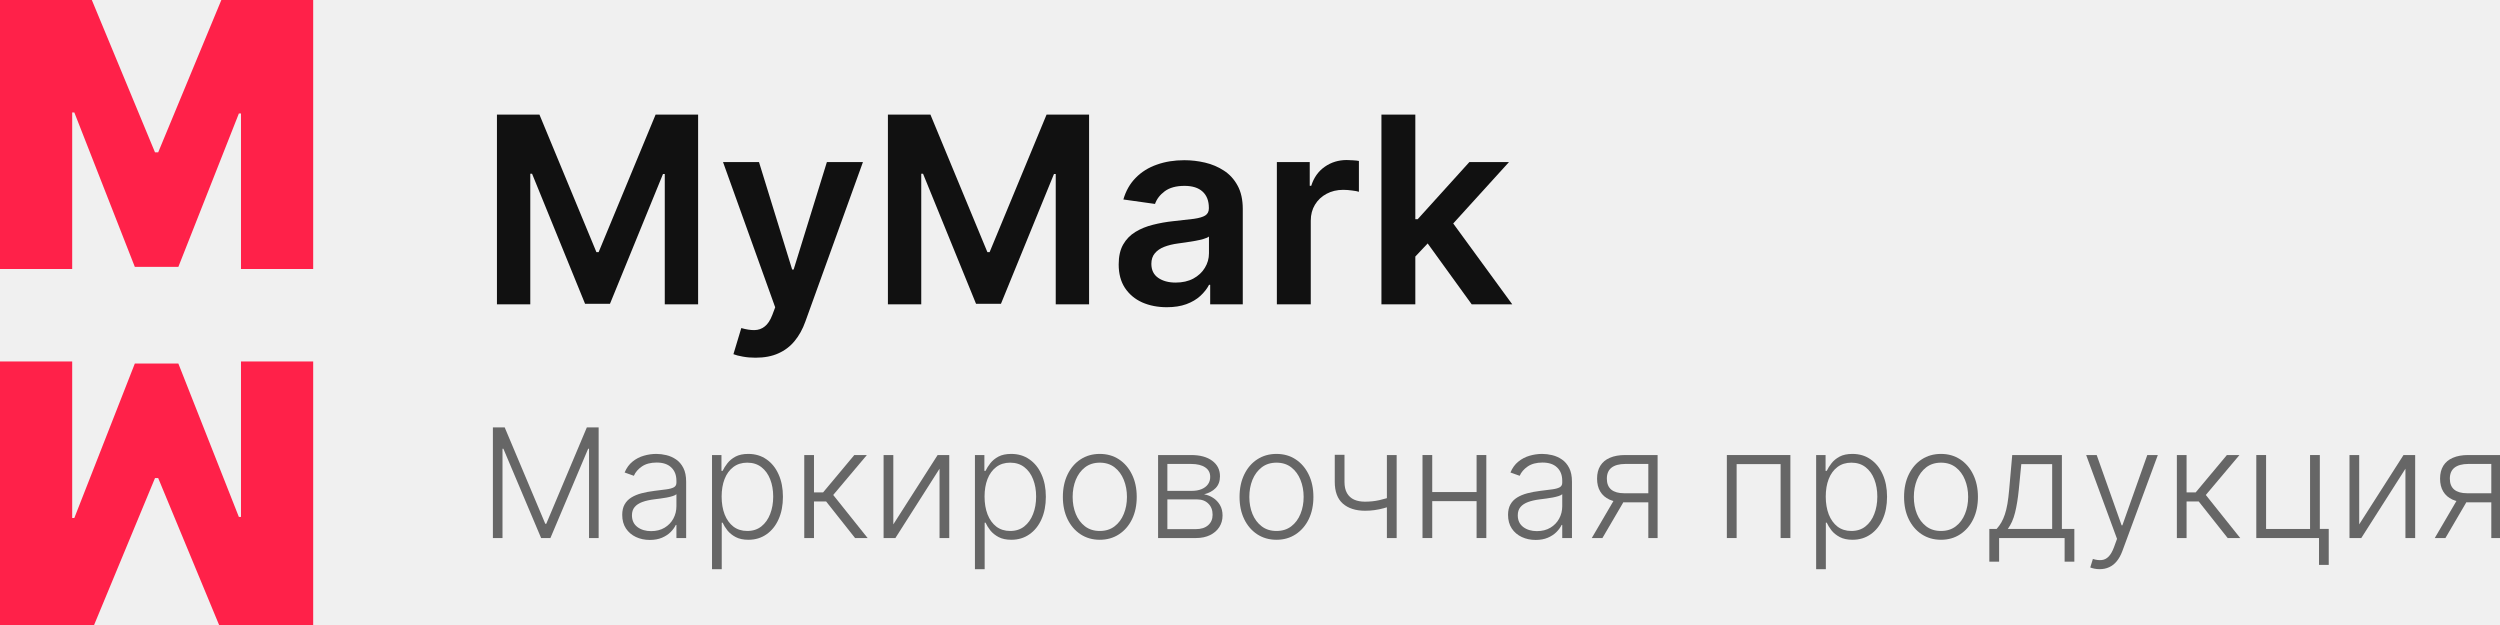
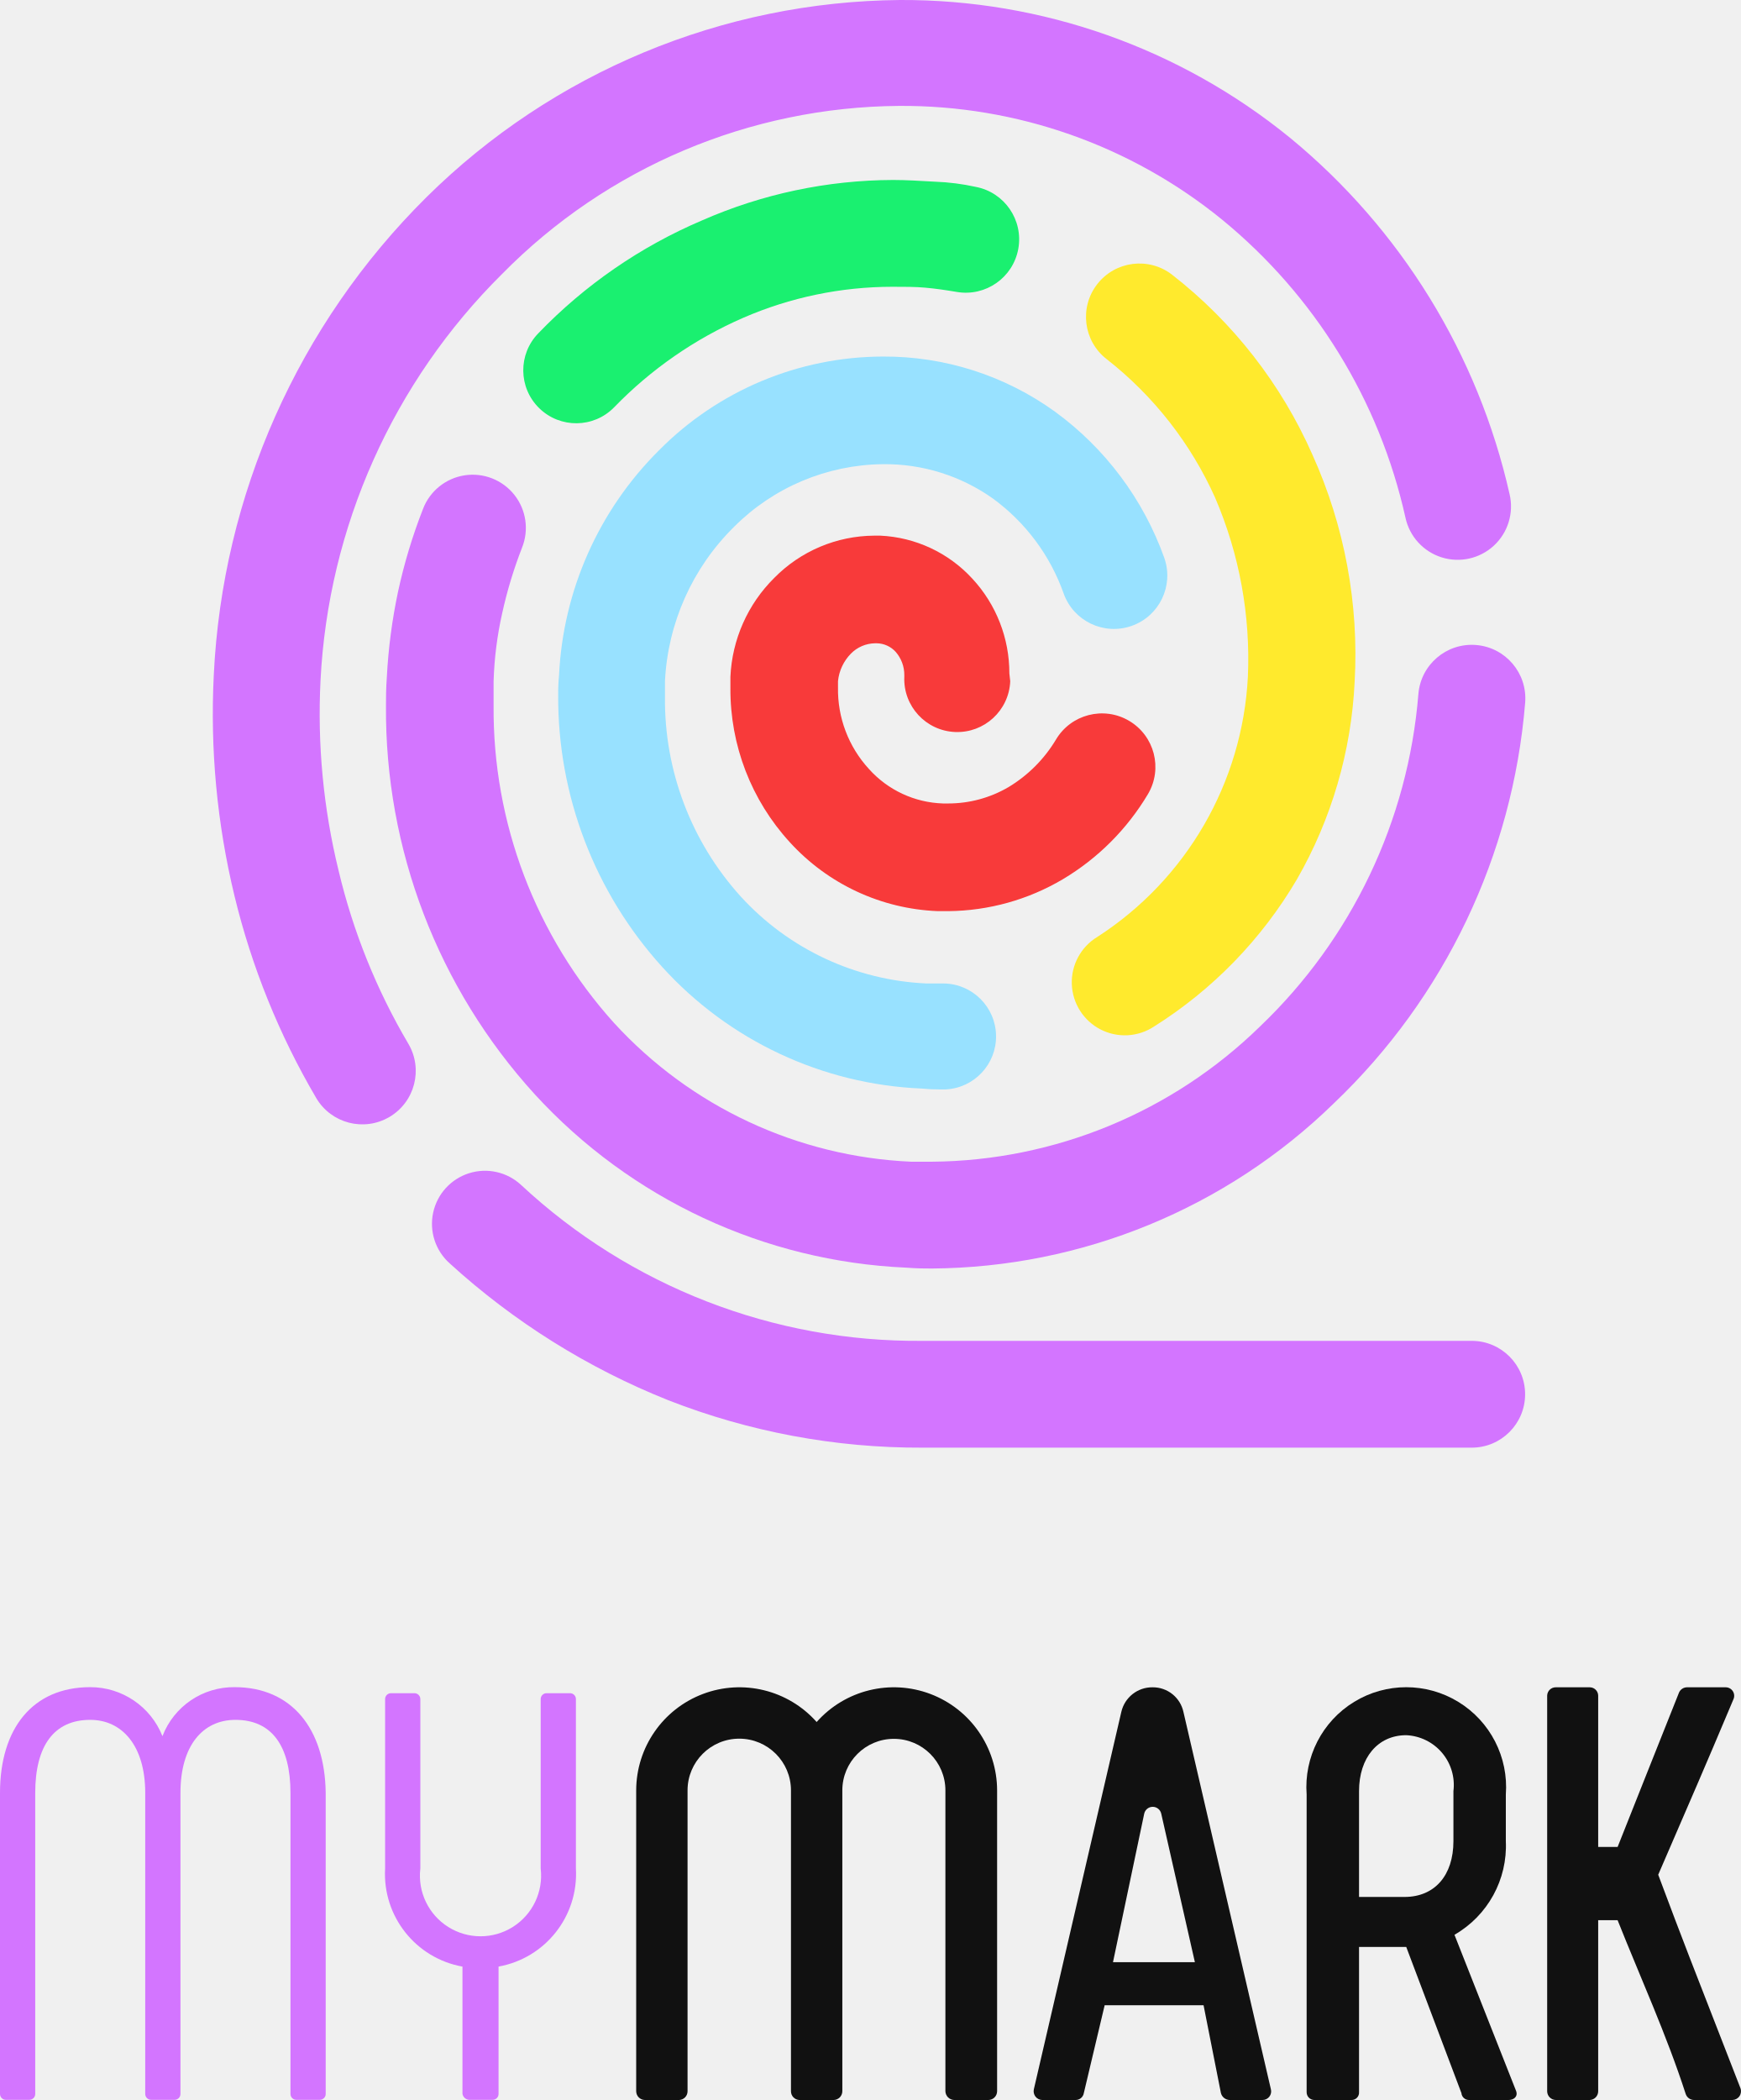
- <svg xmlns="http://www.w3.org/2000/svg" width="220" height="55" viewBox="0 0 220 55" fill="none">
-   <g clip-path="url(#clip0_152_1258)">
-     <path d="M43.731 10.087H47.472L52.483 22.185H52.681L57.692 10.087H61.434V26.783H58.5V15.312H58.343L53.678 26.734H51.486L46.821 15.288H46.665V26.783H43.731V10.087Z" fill="#111111" />
-     <path d="M66.486 31.478C66.08 31.478 65.703 31.446 65.357 31.38C65.016 31.321 64.744 31.25 64.541 31.168L65.234 28.869C65.668 28.994 66.055 29.054 66.395 29.049C66.736 29.043 67.036 28.938 67.294 28.731C67.558 28.53 67.78 28.193 67.962 27.72L68.217 27.043L63.626 14.261H66.791L69.709 23.717H69.841L72.766 14.261H75.939L70.871 28.299C70.635 28.962 70.321 29.53 69.931 30.003C69.541 30.481 69.063 30.845 68.497 31.095C67.937 31.351 67.266 31.478 66.486 31.478Z" fill="#111111" />
-     <path d="M78.136 10.087H81.878L86.889 22.185H87.087L92.097 10.087H95.839V26.783H92.905V15.312H92.749L88.084 26.734H85.891L81.227 15.288H81.07V26.783H78.136V10.087Z" fill="#111111" />
-     <path d="M102.68 27.035C101.878 27.035 101.155 26.894 100.512 26.611C99.875 26.323 99.37 25.899 98.996 25.34C98.628 24.78 98.444 24.09 98.444 23.269C98.444 22.562 98.576 21.978 98.839 21.516C99.103 21.054 99.463 20.685 99.919 20.408C100.375 20.13 100.889 19.921 101.46 19.78C102.037 19.633 102.633 19.527 103.249 19.462C103.99 19.386 104.592 19.318 105.054 19.258C105.515 19.193 105.85 19.095 106.059 18.965C106.273 18.829 106.38 18.619 106.38 18.337V18.288C106.38 17.674 106.196 17.198 105.828 16.861C105.46 16.524 104.93 16.356 104.238 16.356C103.507 16.356 102.927 16.514 102.499 16.829C102.076 17.144 101.79 17.516 101.641 17.946L98.856 17.554C99.076 16.793 99.438 16.158 99.944 15.647C100.449 15.13 101.067 14.745 101.798 14.489C102.529 14.228 103.336 14.098 104.221 14.098C104.831 14.098 105.438 14.168 106.043 14.31C106.647 14.451 107.199 14.685 107.699 15.011C108.199 15.332 108.6 15.769 108.902 16.323C109.21 16.878 109.364 17.571 109.364 18.402V26.783H106.496V25.062H106.397C106.216 25.41 105.96 25.736 105.63 26.041C105.306 26.34 104.897 26.581 104.402 26.766C103.913 26.946 103.339 27.035 102.68 27.035ZM103.455 24.867C104.054 24.867 104.573 24.75 105.012 24.516C105.452 24.277 105.79 23.962 106.026 23.571C106.268 23.179 106.389 22.753 106.389 22.291V20.815C106.295 20.891 106.136 20.962 105.911 21.027C105.691 21.092 105.444 21.149 105.169 21.198C104.894 21.247 104.622 21.291 104.353 21.329C104.084 21.367 103.85 21.399 103.652 21.427C103.207 21.486 102.809 21.584 102.457 21.72C102.106 21.856 101.828 22.046 101.625 22.291C101.422 22.53 101.32 22.84 101.32 23.22C101.32 23.764 101.521 24.174 101.922 24.451C102.323 24.728 102.834 24.867 103.455 24.867Z" fill="#111111" />
-     <path d="M112.364 26.783V14.261H115.257V16.348H115.389C115.619 15.625 116.015 15.068 116.576 14.677C117.141 14.28 117.787 14.082 118.512 14.082C118.677 14.082 118.861 14.09 119.065 14.106C119.273 14.117 119.446 14.136 119.584 14.163V16.878C119.457 16.834 119.257 16.796 118.982 16.764C118.713 16.726 118.452 16.706 118.199 16.706C117.655 16.706 117.166 16.823 116.732 17.057C116.304 17.285 115.966 17.603 115.718 18.011C115.471 18.418 115.347 18.889 115.347 19.421V26.783H112.364Z" fill="#111111" />
-     <path d="M124.286 22.853L124.277 19.291H124.755L129.305 14.261H132.791L127.195 20.424H126.577L124.286 22.853ZM121.566 26.783V10.087H124.549V26.783H121.566ZM129.511 26.783L125.39 21.084L127.401 19.005L133.08 26.783H129.511Z" fill="#111111" />
-     <path d="M43.374 37.609H44.412L47.984 46.092H48.071L51.643 37.609H52.681V47.348H51.835V39.487H51.758L48.436 47.348H47.619L44.297 39.487H44.22V47.348H43.374V37.609Z" fill="#666666" />
-     <path d="M57.184 47.514C56.738 47.514 56.331 47.429 55.963 47.257C55.594 47.083 55.301 46.833 55.083 46.506C54.865 46.176 54.756 45.777 54.756 45.308C54.756 44.946 54.825 44.642 54.963 44.395C55.1 44.147 55.296 43.944 55.549 43.786C55.802 43.627 56.102 43.502 56.448 43.41C56.794 43.318 57.176 43.247 57.592 43.196C58.006 43.146 58.355 43.101 58.641 43.063C58.929 43.025 59.148 42.965 59.299 42.882C59.45 42.8 59.525 42.667 59.525 42.483V42.312C59.525 41.814 59.374 41.422 59.073 41.137C58.775 40.849 58.346 40.704 57.785 40.704C57.253 40.704 56.818 40.82 56.482 41.052C56.148 41.283 55.914 41.556 55.78 41.87L54.967 41.579C55.134 41.18 55.365 40.861 55.66 40.624C55.955 40.383 56.285 40.21 56.65 40.105C57.016 39.998 57.386 39.944 57.761 39.944C58.043 39.944 58.336 39.98 58.641 40.053C58.948 40.126 59.233 40.253 59.496 40.433C59.759 40.611 59.972 40.86 60.136 41.18C60.299 41.497 60.381 41.9 60.381 42.388V47.348H59.525V46.192H59.472C59.37 46.408 59.217 46.617 59.016 46.82C58.814 47.023 58.56 47.189 58.256 47.319C57.951 47.449 57.594 47.514 57.184 47.514ZM57.299 46.739C57.754 46.739 58.148 46.639 58.482 46.44C58.815 46.24 59.072 45.975 59.251 45.645C59.434 45.312 59.525 44.946 59.525 44.547V43.491C59.461 43.551 59.354 43.605 59.203 43.653C59.056 43.7 58.884 43.743 58.689 43.781C58.496 43.816 58.304 43.846 58.112 43.872C57.919 43.897 57.746 43.919 57.592 43.938C57.176 43.989 56.82 44.068 56.525 44.176C56.23 44.284 56.004 44.433 55.847 44.623C55.69 44.81 55.612 45.051 55.612 45.346C55.612 45.79 55.772 46.134 56.092 46.378C56.413 46.619 56.815 46.739 57.299 46.739Z" fill="#666666" />
-     <path d="M62.657 50.087V40.043H63.489V41.437H63.59C63.693 41.218 63.834 40.995 64.013 40.766C64.193 40.535 64.43 40.34 64.725 40.181C65.023 40.023 65.398 39.944 65.85 39.944C66.459 39.944 66.991 40.102 67.446 40.419C67.904 40.733 68.26 41.174 68.513 41.741C68.769 42.305 68.898 42.963 68.898 43.715C68.898 44.469 68.769 45.13 68.513 45.698C68.26 46.265 67.904 46.707 67.446 47.024C66.991 47.341 66.462 47.5 65.859 47.5C65.414 47.5 65.04 47.421 64.739 47.262C64.441 47.104 64.199 46.909 64.013 46.677C63.83 46.443 63.689 46.214 63.59 45.992H63.513V50.087H62.657ZM63.504 43.7C63.504 44.29 63.592 44.813 63.768 45.27C63.947 45.723 64.204 46.08 64.537 46.34C64.874 46.596 65.281 46.725 65.758 46.725C66.249 46.725 66.662 46.592 66.999 46.325C67.338 46.056 67.596 45.693 67.773 45.236C67.952 44.78 68.042 44.268 68.042 43.7C68.042 43.139 67.954 42.634 67.778 42.183C67.604 41.733 67.348 41.377 67.008 41.113C66.668 40.847 66.252 40.714 65.758 40.714C65.278 40.714 64.869 40.842 64.532 41.099C64.196 41.353 63.939 41.705 63.763 42.155C63.59 42.602 63.504 43.117 63.504 43.7Z" fill="#666666" />
-     <path d="M70.775 47.348V40.043H71.631V43.329H72.434L75.179 40.043H76.285L73.323 43.558L76.352 47.348H75.246L72.698 44.128H71.631V47.348H70.775Z" fill="#666666" />
-     <path d="M78.612 46.145L82.511 40.043H83.535V47.348H82.679V41.247L78.794 47.348H77.756V40.043H78.612V46.145Z" fill="#666666" />
-     <path d="M85.794 50.087V40.043H86.626V41.437H86.727C86.83 41.218 86.971 40.995 87.15 40.766C87.33 40.535 87.567 40.34 87.862 40.181C88.16 40.023 88.535 39.944 88.987 39.944C89.596 39.944 90.128 40.102 90.583 40.419C91.041 40.733 91.397 41.174 91.65 41.741C91.906 42.305 92.035 42.963 92.035 43.715C92.035 44.469 91.906 45.13 91.65 45.698C91.397 46.265 91.041 46.707 90.583 47.024C90.128 47.341 89.599 47.5 88.996 47.5C88.551 47.5 88.177 47.421 87.876 47.262C87.578 47.104 87.336 46.909 87.15 46.677C86.967 46.443 86.826 46.214 86.727 45.992H86.65V50.087H85.794ZM86.641 43.7C86.641 44.29 86.729 44.813 86.905 45.27C87.084 45.723 87.341 46.08 87.674 46.34C88.011 46.596 88.418 46.725 88.895 46.725C89.386 46.725 89.799 46.592 90.136 46.325C90.475 46.056 90.733 45.693 90.91 45.236C91.089 44.78 91.179 44.268 91.179 43.7C91.179 43.139 91.091 42.634 90.915 42.183C90.741 41.733 90.485 41.377 90.145 41.113C89.805 40.847 89.389 40.714 88.895 40.714C88.415 40.714 88.006 40.842 87.669 41.099C87.333 41.353 87.076 41.705 86.9 42.155C86.727 42.602 86.641 43.117 86.641 43.7Z" fill="#666666" />
-     <path d="M96.782 47.5C96.144 47.5 95.58 47.34 95.09 47.02C94.603 46.699 94.221 46.257 93.946 45.693C93.67 45.125 93.532 44.471 93.532 43.729C93.532 42.981 93.67 42.323 93.946 41.755C94.221 41.185 94.603 40.741 95.09 40.424C95.58 40.104 96.144 39.944 96.782 39.944C97.42 39.944 97.983 40.104 98.47 40.424C98.957 40.744 99.338 41.188 99.614 41.755C99.893 42.323 100.032 42.981 100.032 43.729C100.032 44.471 99.894 45.125 99.619 45.693C99.343 46.257 98.96 46.699 98.47 47.02C97.983 47.34 97.42 47.5 96.782 47.5ZM96.782 46.725C97.295 46.725 97.729 46.589 98.085 46.316C98.441 46.043 98.71 45.68 98.893 45.227C99.079 44.773 99.172 44.274 99.172 43.729C99.172 43.184 99.079 42.683 98.893 42.226C98.71 41.77 98.441 41.404 98.085 41.128C97.729 40.852 97.295 40.714 96.782 40.714C96.273 40.714 95.838 40.852 95.479 41.128C95.124 41.404 94.853 41.77 94.667 42.226C94.484 42.683 94.393 43.184 94.393 43.729C94.393 44.274 94.484 44.773 94.667 45.227C94.853 45.68 95.124 46.043 95.479 46.316C95.835 46.589 96.269 46.725 96.782 46.725Z" fill="#666666" />
-     <path d="M101.911 47.348V40.043H104.82C105.605 40.043 106.223 40.212 106.675 40.547C107.13 40.884 107.358 41.337 107.358 41.908C107.358 42.342 107.231 42.689 106.978 42.949C106.725 43.209 106.385 43.393 105.959 43.501C106.244 43.548 106.509 43.651 106.752 43.81C106.999 43.968 107.199 44.178 107.353 44.437C107.507 44.697 107.584 45.008 107.584 45.37C107.584 45.75 107.488 46.089 107.296 46.387C107.103 46.685 106.832 46.92 106.483 47.091C106.134 47.262 105.72 47.348 105.243 47.348H101.911ZM102.728 46.563H105.243C105.695 46.563 106.052 46.449 106.315 46.221C106.578 45.989 106.709 45.682 106.709 45.298C106.709 44.889 106.584 44.563 106.334 44.319C106.087 44.071 105.755 43.948 105.339 43.948H102.728V46.563ZM102.728 43.196H104.872C105.206 43.196 105.494 43.146 105.738 43.044C105.981 42.943 106.169 42.8 106.3 42.616C106.435 42.429 106.501 42.21 106.497 41.96C106.497 41.602 106.35 41.324 106.055 41.128C105.76 40.928 105.348 40.828 104.82 40.828H102.728V43.196Z" fill="#666666" />
-     <path d="M112.33 47.5C111.693 47.5 111.128 47.34 110.638 47.02C110.151 46.699 109.769 46.257 109.494 45.693C109.218 45.125 109.08 44.471 109.08 43.729C109.08 42.981 109.218 42.323 109.494 41.755C109.769 41.185 110.151 40.741 110.638 40.424C111.128 40.104 111.693 39.944 112.33 39.944C112.968 39.944 113.531 40.104 114.018 40.424C114.505 40.744 114.886 41.188 115.162 41.755C115.441 42.323 115.58 42.981 115.58 43.729C115.58 44.471 115.443 45.125 115.167 45.693C114.891 46.257 114.508 46.699 114.018 47.02C113.531 47.34 112.968 47.5 112.33 47.5ZM112.33 46.725C112.843 46.725 113.278 46.589 113.633 46.316C113.989 46.043 114.258 45.68 114.441 45.227C114.627 44.773 114.72 44.274 114.72 43.729C114.72 43.184 114.627 42.683 114.441 42.226C114.258 41.77 113.989 41.404 113.633 41.128C113.278 40.852 112.843 40.714 112.33 40.714C111.821 40.714 111.386 40.852 111.028 41.128C110.672 41.404 110.401 41.77 110.215 42.226C110.032 42.683 109.941 43.184 109.941 43.729C109.941 44.274 110.032 44.773 110.215 45.227C110.401 45.68 110.672 46.043 111.028 46.316C111.383 46.589 111.818 46.725 112.33 46.725Z" fill="#666666" />
-     <path d="M122.906 40.043V47.348H122.046V40.043H122.906ZM122.589 43.653V44.461C122.297 44.566 122.02 44.655 121.757 44.727C121.494 44.797 121.23 44.851 120.964 44.889C120.701 44.927 120.421 44.946 120.122 44.946C119.292 44.943 118.64 44.732 118.166 44.314C117.695 43.895 117.459 43.258 117.459 42.402V40.02H118.315V42.402C118.315 42.808 118.388 43.139 118.536 43.396C118.683 43.653 118.892 43.843 119.161 43.967C119.43 44.087 119.747 44.147 120.113 44.147C120.562 44.147 120.985 44.103 121.382 44.014C121.78 43.925 122.182 43.805 122.589 43.653Z" fill="#666666" />
-     <path d="M130.166 43.301V44.1H125.824V43.301H130.166ZM126.036 40.043V47.348H125.18V40.043H126.036ZM130.796 40.043V47.348H129.94V40.043H130.796Z" fill="#666666" />
-     <path d="M135.136 47.514C134.69 47.514 134.283 47.429 133.915 47.257C133.546 47.083 133.253 46.833 133.035 46.506C132.817 46.176 132.708 45.777 132.708 45.308C132.708 44.946 132.777 44.642 132.915 44.395C133.052 44.147 133.248 43.944 133.501 43.786C133.754 43.627 134.054 43.502 134.4 43.41C134.746 43.318 135.128 43.247 135.544 43.196C135.958 43.146 136.307 43.101 136.592 43.063C136.881 43.025 137.1 42.965 137.251 42.882C137.402 42.8 137.477 42.667 137.477 42.483V42.312C137.477 41.814 137.326 41.422 137.025 41.137C136.727 40.849 136.298 40.704 135.737 40.704C135.205 40.704 134.77 40.82 134.434 41.052C134.1 41.283 133.866 41.556 133.732 41.87L132.919 41.579C133.086 41.18 133.317 40.861 133.612 40.624C133.907 40.383 134.237 40.21 134.602 40.105C134.967 39.998 135.338 39.944 135.713 39.944C135.995 39.944 136.288 39.98 136.592 40.053C136.9 40.126 137.185 40.253 137.448 40.433C137.711 40.611 137.924 40.86 138.088 41.18C138.251 41.497 138.333 41.9 138.333 42.388V47.348H137.477V46.192H137.424C137.322 46.408 137.169 46.617 136.967 46.82C136.765 47.023 136.512 47.189 136.208 47.319C135.903 47.449 135.546 47.514 135.136 47.514ZM135.251 46.739C135.706 46.739 136.1 46.639 136.434 46.44C136.767 46.24 137.023 45.975 137.203 45.645C137.386 45.312 137.477 44.946 137.477 44.547V43.491C137.413 43.551 137.306 43.605 137.155 43.653C137.007 43.7 136.836 43.743 136.64 43.781C136.448 43.816 136.256 43.846 136.064 43.872C135.871 43.897 135.698 43.919 135.544 43.938C135.128 43.989 134.772 44.068 134.477 44.176C134.182 44.284 133.956 44.433 133.799 44.623C133.642 44.81 133.564 45.051 133.564 45.346C133.564 45.79 133.724 46.134 134.044 46.378C134.365 46.619 134.767 46.739 135.251 46.739Z" fill="#666666" />
-     <path d="M145.052 47.348V40.828H143.018C142.489 40.831 142.087 40.941 141.811 41.156C141.539 41.372 141.403 41.694 141.403 42.122C141.403 42.55 141.532 42.871 141.792 43.087C142.052 43.299 142.43 43.406 142.927 43.406H145.292V44.204H142.927C142.417 44.204 141.984 44.124 141.628 43.962C141.276 43.8 141.007 43.564 140.821 43.253C140.635 42.943 140.542 42.565 140.542 42.122C140.542 41.675 140.636 41.297 140.826 40.99C141.018 40.679 141.298 40.444 141.667 40.286C142.039 40.124 142.489 40.043 143.018 40.043H145.869V47.348H145.052ZM140.076 47.348L142.201 43.715H143.138L141.013 47.348H140.076Z" fill="#666666" />
-     <path d="M151.963 47.348V40.043H157.554V47.348H156.693V40.842H152.823V47.348H151.963Z" fill="#666666" />
-     <path d="M159.82 50.087V40.043H160.651V41.437H160.752C160.855 41.218 160.996 40.995 161.175 40.766C161.355 40.535 161.592 40.34 161.887 40.181C162.185 40.023 162.56 39.944 163.012 39.944C163.621 39.944 164.153 40.102 164.608 40.419C165.066 40.733 165.422 41.174 165.675 41.741C165.932 42.305 166.06 42.963 166.06 43.715C166.06 44.469 165.932 45.13 165.675 45.698C165.422 46.265 165.066 46.707 164.608 47.024C164.153 47.341 163.624 47.5 163.021 47.5C162.576 47.5 162.203 47.421 161.901 47.262C161.603 47.104 161.361 46.909 161.175 46.677C160.993 46.443 160.852 46.214 160.752 45.992H160.675V50.087H159.82ZM160.666 43.7C160.666 44.29 160.754 44.813 160.93 45.27C161.11 45.723 161.366 46.08 161.699 46.34C162.036 46.596 162.443 46.725 162.921 46.725C163.411 46.725 163.824 46.592 164.161 46.325C164.501 46.056 164.759 45.693 164.935 45.236C165.114 44.78 165.204 44.268 165.204 43.7C165.204 43.139 165.116 42.634 164.94 42.183C164.767 41.733 164.51 41.377 164.171 41.113C163.831 40.847 163.414 40.714 162.921 40.714C162.44 40.714 162.031 40.842 161.695 41.099C161.358 41.353 161.102 41.705 160.925 42.155C160.752 42.602 160.666 43.117 160.666 43.7Z" fill="#666666" />
-     <path d="M170.808 47.5C170.17 47.5 169.606 47.34 169.115 47.02C168.628 46.699 168.247 46.257 167.971 45.693C167.695 45.125 167.558 44.471 167.558 43.729C167.558 42.981 167.695 42.323 167.971 41.755C168.247 41.185 168.628 40.741 169.115 40.424C169.606 40.104 170.17 39.944 170.808 39.944C171.445 39.944 172.008 40.104 172.495 40.424C172.982 40.744 173.364 41.188 173.639 41.755C173.918 42.323 174.058 42.981 174.058 43.729C174.058 44.471 173.92 45.125 173.644 45.693C173.368 46.257 172.985 46.699 172.495 47.02C172.008 47.34 171.445 47.5 170.808 47.5ZM170.808 46.725C171.32 46.725 171.755 46.589 172.11 46.316C172.466 46.043 172.735 45.68 172.918 45.227C173.104 44.773 173.197 44.274 173.197 43.729C173.197 43.184 173.104 42.683 172.918 42.226C172.735 41.77 172.466 41.404 172.11 41.128C171.755 40.852 171.32 40.714 170.808 40.714C170.298 40.714 169.864 40.852 169.505 41.128C169.149 41.404 168.878 41.77 168.692 42.226C168.509 42.683 168.418 43.184 168.418 43.729C168.418 44.274 168.509 44.773 168.692 45.227C168.878 45.68 169.149 46.043 169.505 46.316C169.86 46.589 170.295 46.725 170.808 46.725Z" fill="#666666" />
-     <path d="M175.061 49.426V46.549H175.701C175.861 46.371 176 46.179 176.119 45.974C176.237 45.767 176.34 45.533 176.427 45.27C176.516 45.003 176.592 44.694 176.653 44.342C176.713 43.987 176.765 43.574 176.806 43.101L177.076 40.043H181.446V46.549H182.542V49.426H181.686V47.348H175.922V49.426H175.061ZM176.686 46.549H180.59V40.842H177.874L177.653 43.101C177.576 43.868 177.467 44.537 177.326 45.108C177.185 45.679 176.971 46.159 176.686 46.549Z" fill="#666666" />
-     <path d="M184.769 50.087C184.599 50.087 184.441 50.071 184.293 50.039C184.146 50.008 184.029 49.973 183.942 49.935L184.173 49.188C184.465 49.277 184.724 49.309 184.952 49.283C185.179 49.261 185.381 49.16 185.558 48.979C185.734 48.801 185.891 48.529 186.029 48.161L186.298 47.419L183.582 40.043H184.509L186.702 46.23H186.769L188.961 40.043H189.889L186.764 48.503C186.633 48.855 186.471 49.148 186.279 49.383C186.086 49.621 185.864 49.797 185.61 49.911C185.36 50.028 185.08 50.087 184.769 50.087Z" fill="#666666" />
-     <path d="M191.564 47.348V40.043H192.419V43.329H193.222L195.967 40.043H197.073L194.112 43.558L197.14 47.348H196.035L193.487 44.128H192.419V47.348H191.564Z" fill="#666666" />
-     <path d="M204.145 40.043V46.544H204.929V49.711H204.073V47.348H198.554V40.043H199.415V46.549H203.285V40.043H204.145Z" fill="#666666" />
-     <path d="M207.61 46.145L211.509 40.043H212.534V47.348H211.678V41.247L207.793 47.348H206.755V40.043H207.61V46.145Z" fill="#666666" />
-     <path d="M219.235 47.348V40.828H217.202C216.673 40.831 216.271 40.941 215.995 41.156C215.723 41.372 215.586 41.694 215.586 42.122C215.586 42.55 215.716 42.871 215.976 43.087C216.235 43.299 216.614 43.406 217.11 43.406H219.476V44.204H217.11C216.601 44.204 216.168 44.124 215.812 43.962C215.46 43.8 215.191 43.564 215.005 43.253C214.819 42.943 214.726 42.565 214.726 42.122C214.726 41.675 214.82 41.297 215.009 40.99C215.202 40.679 215.482 40.444 215.851 40.286C216.223 40.124 216.673 40.043 217.202 40.043H220.053V47.348H219.235ZM214.259 47.348L216.384 43.715H217.322L215.197 47.348H214.259Z" fill="#666666" />
-     <path d="M0 0H8.081L13.64 13.407H13.92L19.479 0H27.56V23.671H21.207V9.986H21.021L15.695 23.486H11.865L6.54 9.894H6.353V23.671H0V0Z" fill="#FF2149" />
-     <path d="M0 55.478H8.081L13.64 42.071H13.92L19.479 55.478H27.56V31.808H21.207V45.492H21.021L15.695 31.992H11.865L6.54 45.585H6.353V31.808H0V55.478Z" fill="#FF2149" />
-   </g>
+ <svg xmlns="http://www.w3.org/2000/svg" id="Слой_1" data-name="Слой 1" viewBox="0 0 50.167 60.501">
  <defs>
-     <clipPath id="clip0_152_1258">
-       <rect width="220" height="55" fill="white" />
-     </clipPath>
+     <style>.cls-1,.cls-2{fill:#111;}.cls-1,.cls-3,.cls-4,.cls-5,.cls-6,.cls-7{fill-rule:evenodd;}.cls-3{fill:#d375ff;}.cls-4{fill:#1af070;}.cls-5{fill:#ffea2d;}.cls-6{fill:#98e1ff;}.cls-7{fill:#f83a3a;}</style>
  </defs>
+   <path class="cls-1" d="M43.691,60.251l-1.78-4.51a2.954,2.954,0,0,0,1.48-2.7v-1.34a2.878,2.878,0,1,0-5.74,0v8.57a.224.224,0,0,0,.22.23h1.07a.213.213,0,0,0,.22-.23v-4.18h1.36l1.59,4.21a.218.218,0,0,0,.22.2h1.14C43.621,60.501,43.742,60.401,43.691,60.251Zm-1.81-7.21c0,.99-.54,1.61-1.41,1.61h-1.31v-3.05c0-.96.54-1.61,1.36-1.61a1.435,1.435,0,0,1,1.36,1.61Z" />
+   <path class="cls-2" d="M49.922,60.501h-1.11a.255.255,0,0,1-.24-.18c-.55-1.7-1.3-3.34-1.96-5h-.56v4.93a.252.252,0,0,1-.24.25h-.98a.254.254,0,0,1-.25-.25v-11.4a.246.246,0,0,1,.25-.24h.98a.243.243,0,0,1,.24.24v4.36h.56c.8-2.02.82-2.06,1.77-4.45a.253.253,0,0,1,.23-.15h1.11a.245.245,0,0,1,.23.34c-.97,2.3-1.03,2.42-2.17,5.06.79,2.11.83,2.19,2.37,6.15A.253.253,0,0,1,49.922,60.501Z" />
+   <path class="cls-3" d="M6.762,48.607a2.2,2.2,0,0,0-2.081,1.412,2.235,2.235,0,0,0-2.081-1.412C.941,48.607,0,49.796,0,51.654v8.669a.169.169,0,0,0,.173.173H.842a.169.169,0,0,0,.173-.173V51.654c0-1.362.545-2.105,1.585-2.105.916,0,1.585.743,1.585,2.105v8.669a.169.169,0,0,0,.173.173h.669a.169.169,0,0,0,.173-.173V51.654c0-1.362.644-2.105,1.585-2.105,1.04,0,1.585.743,1.585,2.105v8.669a.169.169,0,0,0,.173.173h.669a.169.169,0,0,0,.173-.173V51.654C9.363,49.796,8.397,48.607,6.762,48.607Zm6.762,11.889h.669a.169.169,0,0,0,.173-.173V56.657a2.713,2.713,0,0,0,2.229-2.824V48.954a.169.169,0,0,0-.173-.173h-.669a.169.169,0,0,0-.173.173v4.88a1.746,1.746,0,1,1-3.468,0V48.954a.169.169,0,0,0-.173-.173H11.27a.169.169,0,0,0-.173.173v4.88a2.713,2.713,0,0,0,2.229,2.824v3.666A.21.21,0,0,0,13.524,60.497Z" />
+   <path class="cls-2" d="M36.621,60.191l-2.52-10.87a.901.901,0,0,0-.89-.71.912.912,0,0,0-.9.71l-2.52,10.87a.253.253,0,0,0,.24.31h.96a.238.238,0,0,0,.24-.2l.6-2.53h2.85l.5,2.53a.267.267,0,0,0,.25.2h.95A.248.248,0,0,0,36.621,60.191Zm-4.55-3.66.9-4.28a.251.251,0,0,1,.49,0l.97,4.28Z" />
+   <path class="cls-1" d="M28.732,51.581v8.67a.254.254,0,0,1-.25.25h-.99a.261.261,0,0,1-.25-.25v-8.67a1.485,1.485,0,1,0-2.97,0v8.67a.254.254,0,0,1-.25.25h-.99a.252.252,0,0,1-.24-.25v-8.67a1.49,1.49,0,1,0-2.98,0v8.67a.252.252,0,0,1-.24.25h-.99a.254.254,0,0,1-.25-.25v-8.67a2.975,2.975,0,0,1,5.2-1.97,2.975,2.975,0,0,1,5.2,1.97Z" />
+   <path class="cls-3" d="M12.958,36.398A1.528,1.528,0,1,1,15.017,34.14,16.742,16.742,0,0,0,26.579,38.63H42.408a1.538,1.538,0,0,1,0,3.077H26.579A19.887,19.887,0,0,1,19.26,40.342,20.774,20.774,0,0,1,12.958,36.398Z" />
+   <path class="cls-3" d="M43.5,14.241a1.538,1.538,0,1,1-3.002.67,15.424,15.424,0,0,0-5.285-8.585,14.594,14.594,0,0,0-9.304-3.275A16.213,16.213,0,0,0,14.471,7.89,17.75,17.75,0,0,0,9.236,19.601a18.993,18.993,0,0,0,.521,5.483,17.971,17.971,0,0,0,2.01,4.987,1.54,1.54,0,1,1-2.655,1.563,21.457,21.457,0,0,1-2.357-5.83A22.3,22.3,0,0,1,6.16,19.452a20.779,20.779,0,0,1,6.128-13.77A19.641,19.641,0,0,1,25.934,0,17.675,17.675,0,0,1,37.173,3.97,18.576,18.576,0,0,1,43.5,14.241Z" />
+   <path class="cls-3" d="M12.189,14.663A1.532,1.532,0,1,1,15.042,15.78a12.671,12.671,0,0,0-.571,1.886,10.339,10.339,0,0,0-.248,1.96V20.32a13.498,13.498,0,0,0,3.474,9.155,12.348,12.348,0,0,0,8.56,3.994h.596a13.688,13.688,0,0,0,9.453-3.895,14.894,14.894,0,0,0,4.565-9.577,1.543,1.543,0,0,1,3.077.248,17.96,17.96,0,0,1-5.508,11.537,16.753,16.753,0,0,1-11.587,4.764c-.174,0-.422,0-.744-.025a15.439,15.439,0,0,1-10.693-4.987A16.442,16.442,0,0,1,11.122,20.32c0-.198,0-.471.025-.819a15.832,15.832,0,0,1,.323-2.456A15.524,15.524,0,0,1,12.189,14.663Z" />
+   <path class="cls-4" d="M28.117,5.384a1.538,1.538,0,0,1-.546,3.027c-.298-.05-.62-.099-.918-.124-.273-.025-.571-.025-.943-.025a10.804,10.804,0,0,0-4.292.893,11.665,11.665,0,0,0-3.722,2.58,1.526,1.526,0,0,1-2.183-2.134,14.33,14.33,0,0,1,4.714-3.25,13.788,13.788,0,0,1,5.508-1.166c.372,0,.769.025,1.216.05A6.529,6.529,0,0,1,28.117,5.384Z" />
+   <path class="cls-5" d="M33.253,29.575a1.528,1.528,0,1,1-1.637-2.58,9.496,9.496,0,0,0,4.342-7.493,11.751,11.751,0,0,0-.943-5.161,10.551,10.551,0,0,0-3.126-3.994,1.538,1.538,0,0,1,1.886-2.432A13.451,13.451,0,0,1,37.818,13.1a13.985,13.985,0,0,1,1.216,6.55,12.627,12.627,0,0,1-1.662,5.682A12.48,12.48,0,0,1,33.253,29.575Z" />
+   <path class="cls-6" d="M33.551,16.077a1.538,1.538,0,0,1-2.903,1.017,5.77,5.77,0,0,0-2.034-2.729,5.368,5.368,0,0,0-3.176-.992,6.151,6.151,0,0,0-4.292,1.811,6.708,6.708,0,0,0-1.985,4.441v.447a8.442,8.442,0,0,0,2.183,5.756,7.712,7.712,0,0,0,5.359,2.506h.496a1.527,1.527,0,0,1,.05,3.052h-.174a4.892,4.892,0,0,1-.521-.025,10.698,10.698,0,0,1-7.468-3.498,11.567,11.567,0,0,1-3.002-7.84,5.461,5.461,0,0,1,.025-.571,9.793,9.793,0,0,1,2.878-6.476,9.104,9.104,0,0,1,6.451-2.704A8.394,8.394,0,0,1,30.4,11.86,8.94,8.94,0,0,1,33.551,16.077Z" />
+   <path class="cls-7" d="M29.11,19.625a1.527,1.527,0,1,1-3.052-.124v-.05a1.008,1.008,0,0,0-.248-.67.751.751,0,0,0-.546-.248h-.05a.995.995,0,0,0-.695.298,1.322,1.322,0,0,0-.372.794v.174a3.388,3.388,0,0,0,.893,2.357,2.991,2.991,0,0,0,2.134.992h.149a3.434,3.434,0,0,0,1.737-.471,3.99,3.99,0,0,0,1.365-1.365A1.54,1.54,0,1,1,33.08,22.876a7.055,7.055,0,0,1-2.456,2.456,6.597,6.597,0,0,1-3.3.918h-.298a6.085,6.085,0,0,1-4.267-1.985,6.511,6.511,0,0,1-1.712-4.441v-.323a4.278,4.278,0,0,1,1.265-2.853,4.073,4.073,0,0,1,2.878-1.216h.174a3.838,3.838,0,0,1,2.655,1.24A3.999,3.999,0,0,1,29.085,19.402Z" />
</svg>
